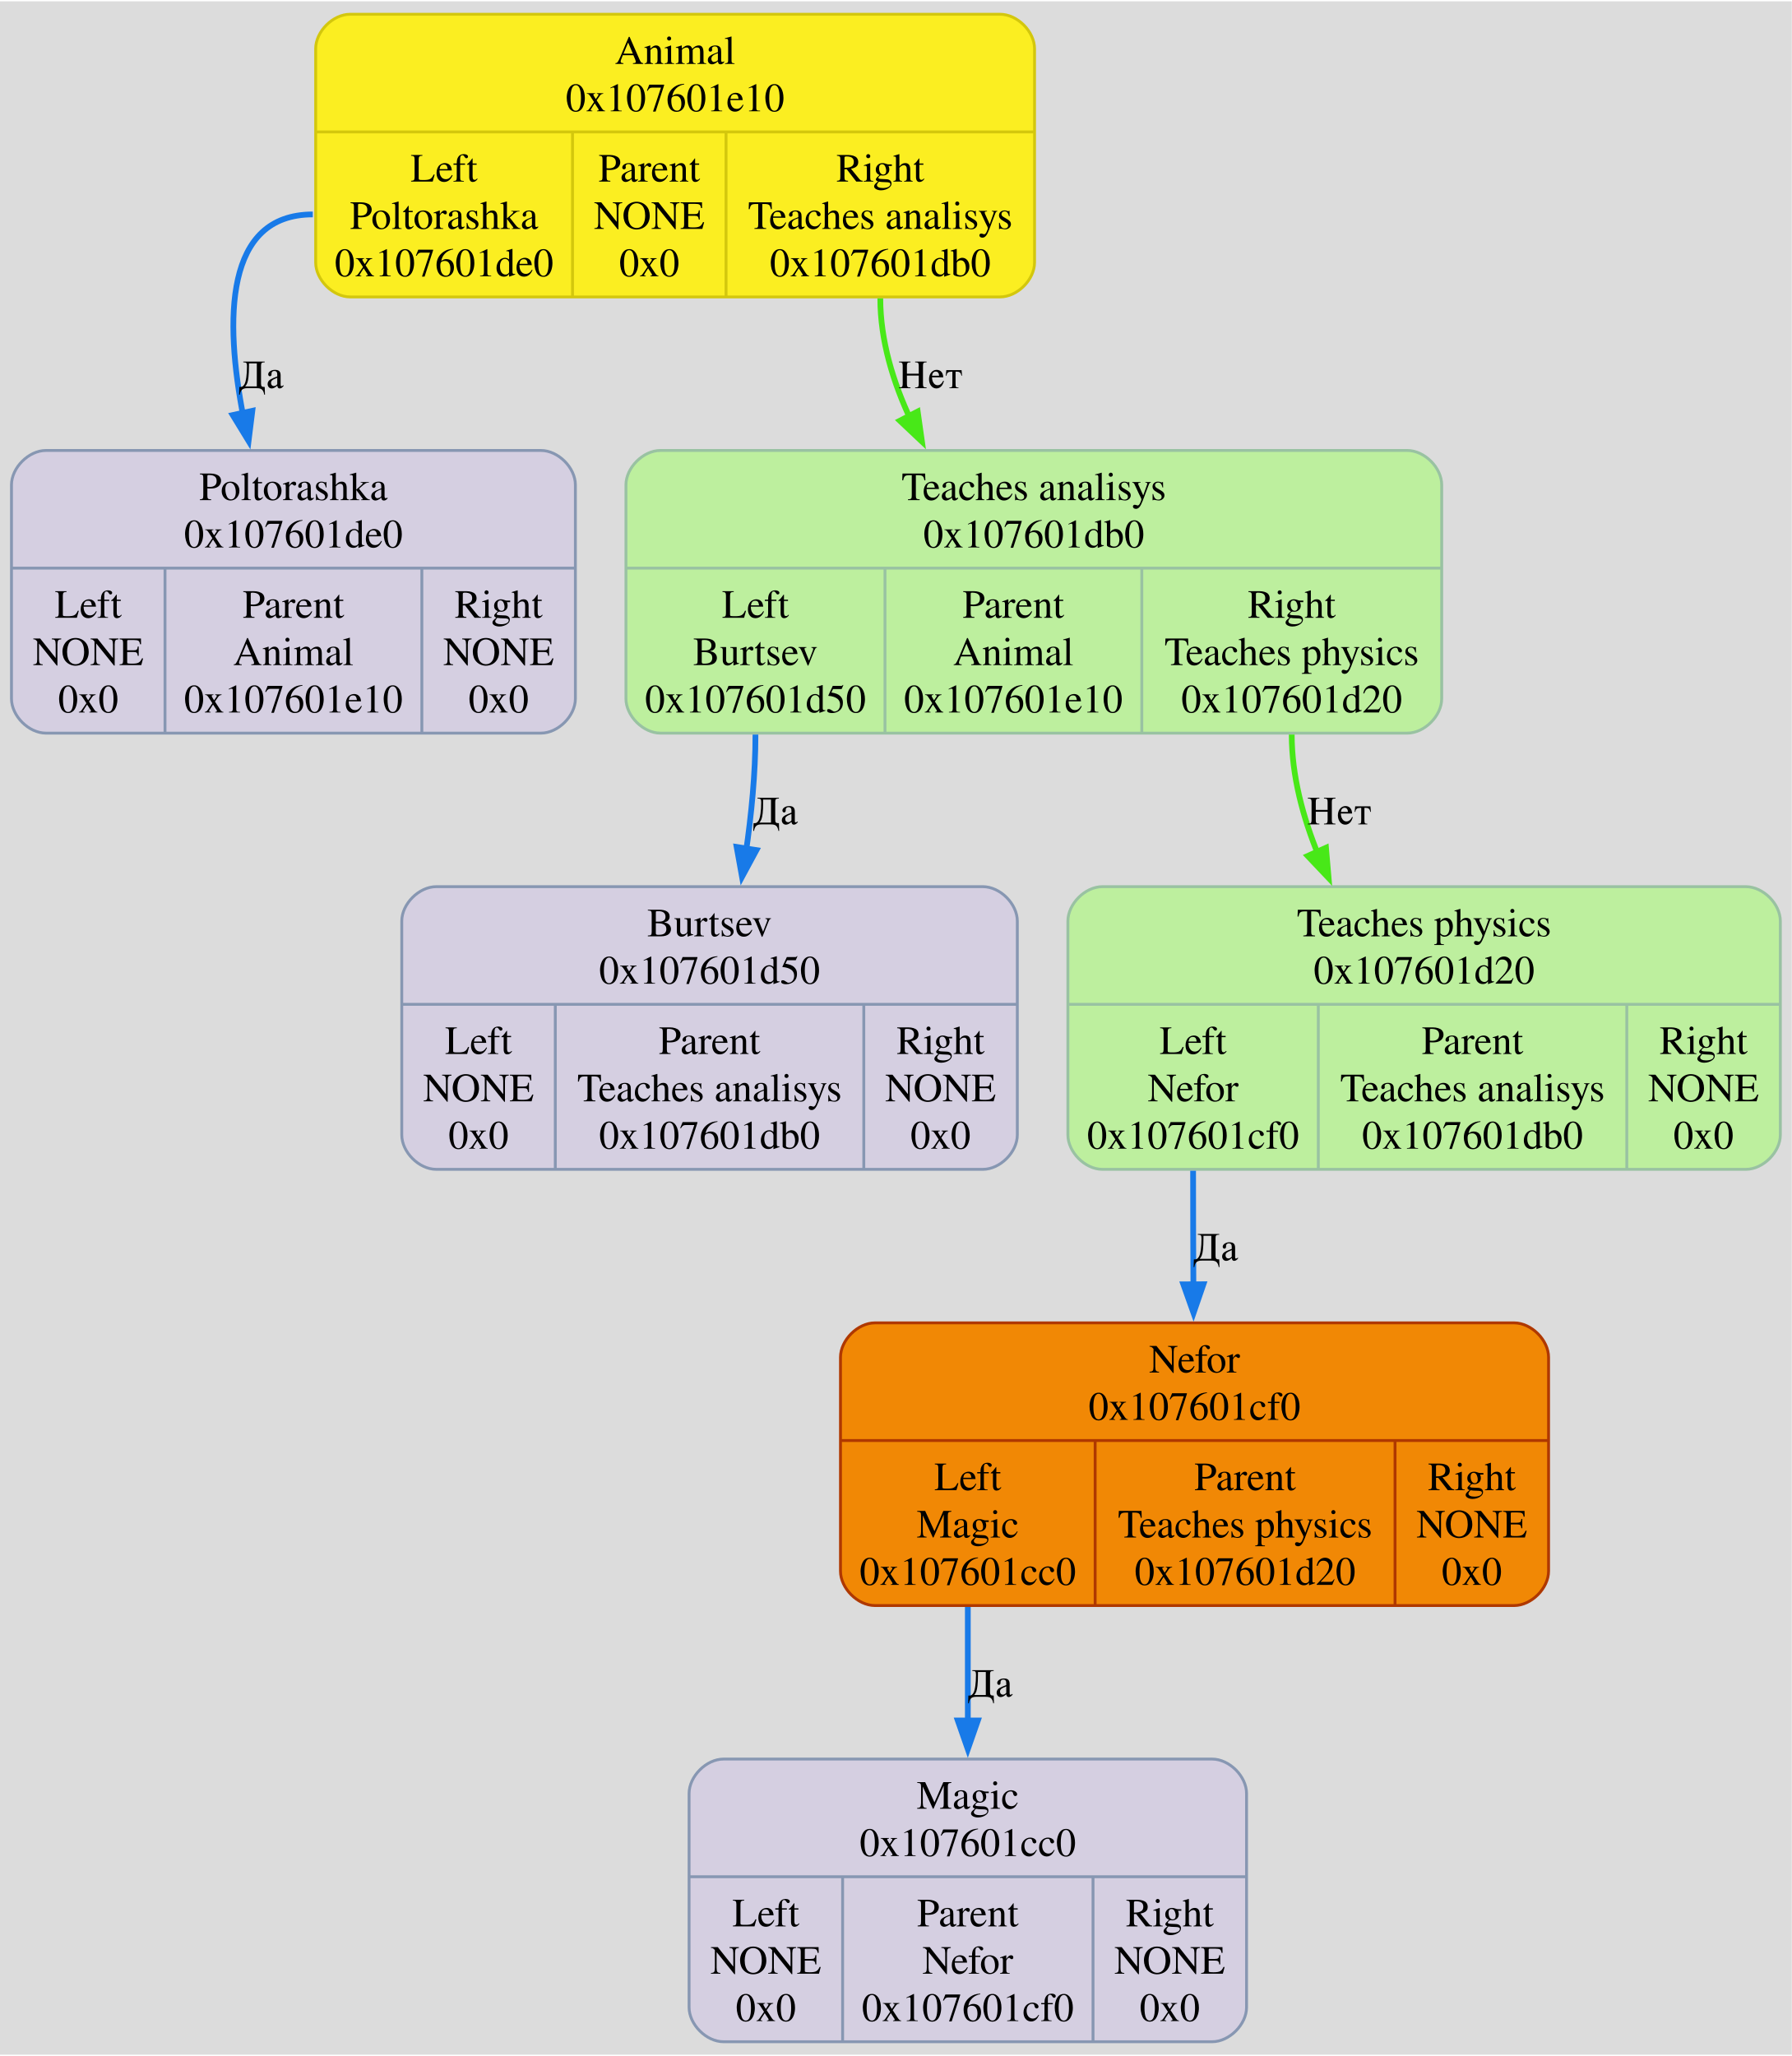
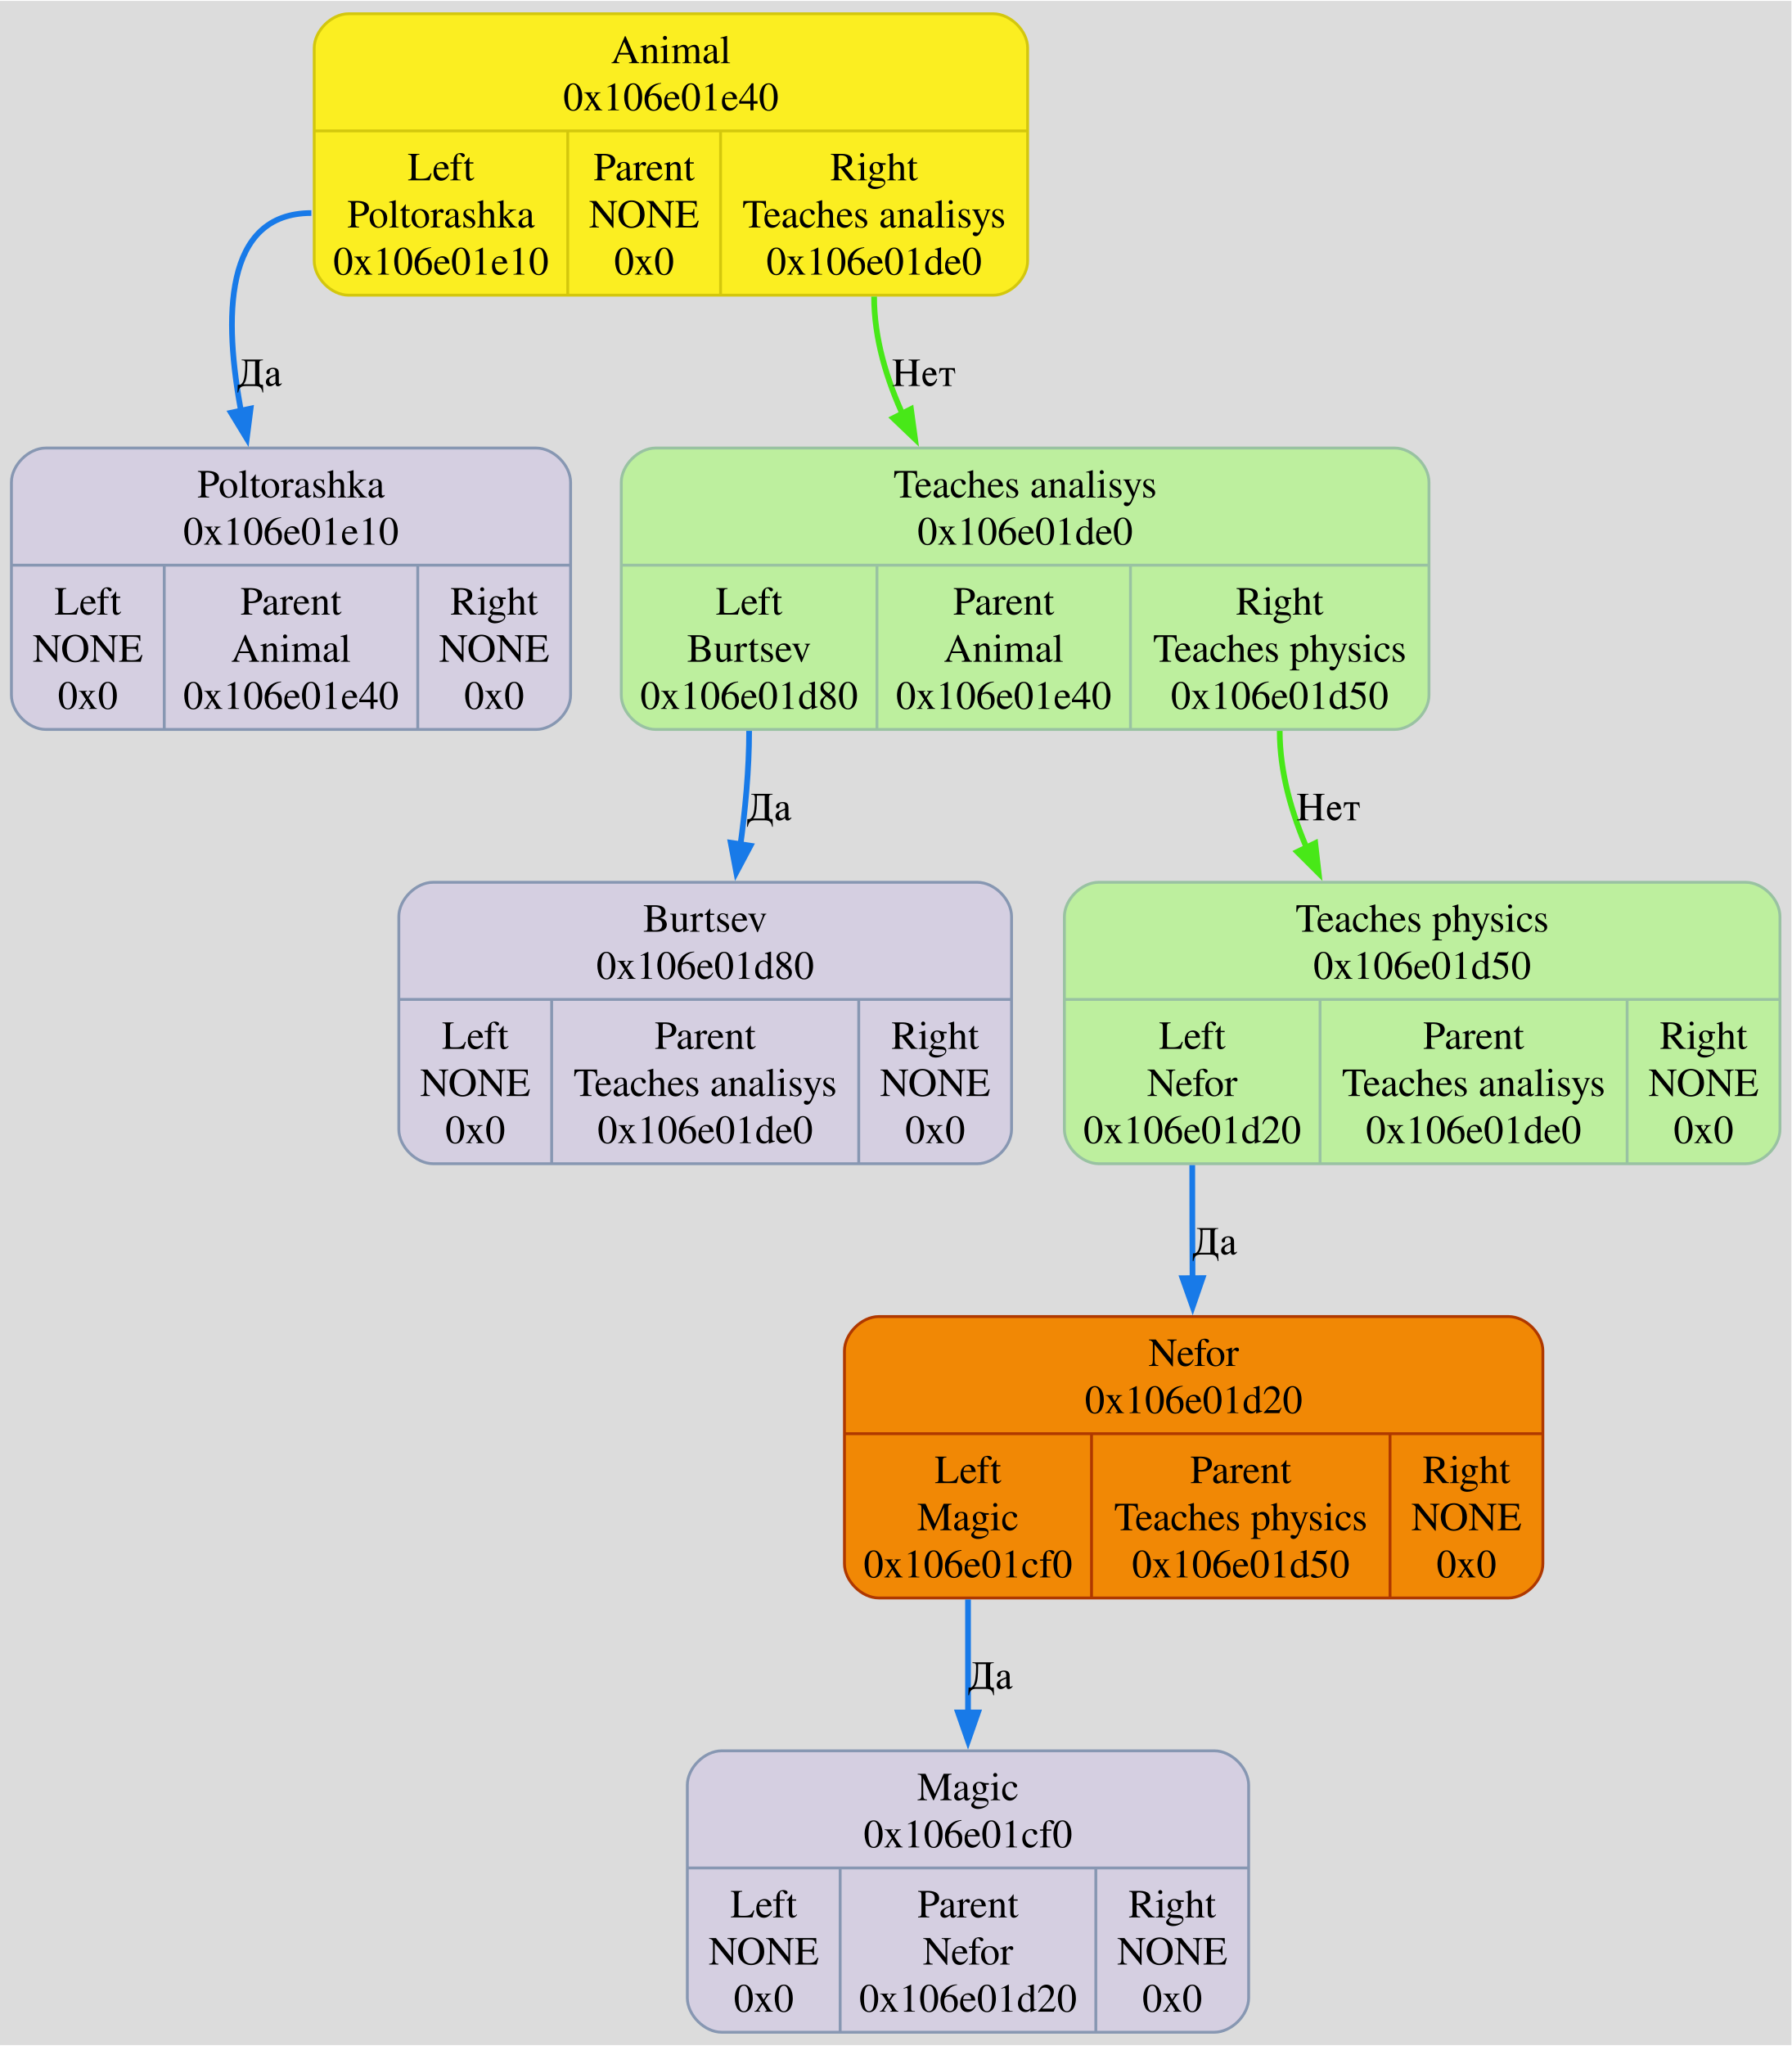
- <svg xmlns="http://www.w3.org/2000/svg" width="624pt" height="716pt" viewBox="0.00 0.00 624.38 715.50">
+ <svg xmlns="http://www.w3.org/2000/svg" width="627pt" height="716pt" viewBox="0.00 0.00 627.12 715.50">
  <g id="graph0" class="graph" transform="scale(1 1) rotate(0) translate(4 711.5)">
-     <polygon fill="#dcdcdc" stroke="none" points="-4,4 -4,-711.5 620.38,-711.5 620.38,4 -4,4" />
+     <polygon fill="#dcdcdc" stroke="none" points="-4,4 -4,-711.5 623.12,-711.5 623.12,4 -4,4" />
    <g id="node1" class="node">
-       <path fill="#fbee21" stroke="#d3c70d" d="M118,-608.5C118,-608.5 344.5,-608.5 344.5,-608.5 350.5,-608.5 356.5,-614.5 356.5,-620.5 356.5,-620.5 356.5,-695 356.5,-695 356.5,-701 350.5,-707 344.5,-707 344.5,-707 118,-707 118,-707 112,-707 106,-701 106,-695 106,-695 106,-620.5 106,-620.5 106,-614.5 112,-608.5 118,-608.5" />
-       <text text-anchor="middle" x="231.25" y="-689.7" font-family="Times,serif" font-size="14.00" fill="#000000">Animal</text>
-       <text text-anchor="middle" x="231.25" y="-673.2" font-family="Times,serif" font-size="14.00" fill="#000000">0x107601e10</text>
-       <polyline fill="none" stroke="#d3c70d" points="106,-666 356.5,-666" />
-       <text text-anchor="middle" x="150.75" y="-648.7" font-family="Times,serif" font-size="14.00" fill="#000000">Left</text>
-       <text text-anchor="middle" x="150.75" y="-632.2" font-family="Times,serif" font-size="14.00" fill="#000000">Poltorashka</text>
-       <text text-anchor="middle" x="150.75" y="-615.7" font-family="Times,serif" font-size="14.00" fill="#000000">0x107601de0</text>
-       <polyline fill="none" stroke="#d3c70d" points="195.5,-608.5 195.5,-666" />
-       <text text-anchor="middle" x="222.25" y="-648.7" font-family="Times,serif" font-size="14.00" fill="#000000">Parent</text>
-       <text text-anchor="middle" x="222.25" y="-632.2" font-family="Times,serif" font-size="14.00" fill="#000000">NONE</text>
-       <text text-anchor="middle" x="222.25" y="-615.7" font-family="Times,serif" font-size="14.00" fill="#000000">0x0</text>
-       <polyline fill="none" stroke="#d3c70d" points="249,-608.5 249,-666" />
-       <text text-anchor="middle" x="302.75" y="-648.7" font-family="Times,serif" font-size="14.00" fill="#000000">Right</text>
-       <text text-anchor="middle" x="302.75" y="-632.2" font-family="Times,serif" font-size="14.00" fill="#000000">Teaches analisys</text>
-       <text text-anchor="middle" x="302.75" y="-615.7" font-family="Times,serif" font-size="14.00" fill="#000000">0x107601db0</text>
+       <path fill="#fbee21" stroke="#d3c70d" d="M118,-608.5C118,-608.5 343.75,-608.5 343.75,-608.5 349.75,-608.5 355.75,-614.5 355.75,-620.5 355.75,-620.5 355.75,-695 355.75,-695 355.75,-701 349.75,-707 343.75,-707 343.75,-707 118,-707 118,-707 112,-707 106,-701 106,-695 106,-695 106,-620.5 106,-620.5 106,-614.5 112,-608.5 118,-608.5" />
+       <text text-anchor="middle" x="230.88" y="-689.7" font-family="Times,serif" font-size="14.00" fill="#000000">Animal</text>
+       <text text-anchor="middle" x="230.88" y="-673.2" font-family="Times,serif" font-size="14.00" fill="#000000">0x106e01e40</text>
+       <polyline fill="none" stroke="#d3c70d" points="106,-666 355.75,-666" />
+       <text text-anchor="middle" x="150.38" y="-648.7" font-family="Times,serif" font-size="14.00" fill="#000000">Left</text>
+       <text text-anchor="middle" x="150.38" y="-632.2" font-family="Times,serif" font-size="14.00" fill="#000000">Poltorashka</text>
+       <text text-anchor="middle" x="150.38" y="-615.7" font-family="Times,serif" font-size="14.00" fill="#000000">0x106e01e10</text>
+       <polyline fill="none" stroke="#d3c70d" points="194.75,-608.5 194.75,-666" />
+       <text text-anchor="middle" x="221.5" y="-648.7" font-family="Times,serif" font-size="14.00" fill="#000000">Parent</text>
+       <text text-anchor="middle" x="221.5" y="-632.2" font-family="Times,serif" font-size="14.00" fill="#000000">NONE</text>
+       <text text-anchor="middle" x="221.5" y="-615.7" font-family="Times,serif" font-size="14.00" fill="#000000">0x0</text>
+       <polyline fill="none" stroke="#d3c70d" points="248.25,-608.5 248.25,-666" />
+       <text text-anchor="middle" x="302" y="-648.7" font-family="Times,serif" font-size="14.00" fill="#000000">Right</text>
+       <text text-anchor="middle" x="302" y="-632.2" font-family="Times,serif" font-size="14.00" fill="#000000">Teaches analisys</text>
+       <text text-anchor="middle" x="302" y="-615.7" font-family="Times,serif" font-size="14.00" fill="#000000">0x106e01de0</text>
    </g>
    <g id="node2" class="node">
-       <path fill="#d5cfe1" stroke="#8797b2" d="M12,-456.5C12,-456.5 184.5,-456.5 184.5,-456.5 190.5,-456.5 196.5,-462.5 196.5,-468.5 196.5,-468.5 196.5,-543 196.5,-543 196.5,-549 190.5,-555 184.5,-555 184.5,-555 12,-555 12,-555 6,-555 0,-549 0,-543 0,-543 0,-468.5 0,-468.5 0,-462.5 6,-456.5 12,-456.5" />
-       <text text-anchor="middle" x="98.25" y="-537.7" font-family="Times,serif" font-size="14.00" fill="#000000">Poltorashka</text>
-       <text text-anchor="middle" x="98.25" y="-521.2" font-family="Times,serif" font-size="14.00" fill="#000000">0x107601de0</text>
-       <polyline fill="none" stroke="#8797b2" points="0,-514 196.5,-514" />
+       <path fill="#d5cfe1" stroke="#8797b2" d="M12,-456.5C12,-456.5 183.75,-456.5 183.75,-456.5 189.75,-456.5 195.75,-462.5 195.75,-468.5 195.75,-468.5 195.75,-543 195.75,-543 195.75,-549 189.75,-555 183.75,-555 183.75,-555 12,-555 12,-555 6,-555 0,-549 0,-543 0,-543 0,-468.5 0,-468.5 0,-462.5 6,-456.5 12,-456.5" />
+       <text text-anchor="middle" x="97.88" y="-537.7" font-family="Times,serif" font-size="14.00" fill="#000000">Poltorashka</text>
+       <text text-anchor="middle" x="97.88" y="-521.2" font-family="Times,serif" font-size="14.00" fill="#000000">0x106e01e10</text>
+       <polyline fill="none" stroke="#8797b2" points="0,-514 195.75,-514" />
      <text text-anchor="middle" x="26.75" y="-496.7" font-family="Times,serif" font-size="14.00" fill="#000000">Left</text>
      <text text-anchor="middle" x="26.75" y="-480.2" font-family="Times,serif" font-size="14.00" fill="#000000">NONE</text>
      <text text-anchor="middle" x="26.75" y="-463.7" font-family="Times,serif" font-size="14.00" fill="#000000">0x0</text>
      <polyline fill="none" stroke="#8797b2" points="53.5,-456.5 53.5,-514" />
-       <text text-anchor="middle" x="98.25" y="-496.7" font-family="Times,serif" font-size="14.00" fill="#000000">Parent</text>
-       <text text-anchor="middle" x="98.25" y="-480.2" font-family="Times,serif" font-size="14.00" fill="#000000">Animal</text>
-       <text text-anchor="middle" x="98.25" y="-463.7" font-family="Times,serif" font-size="14.00" fill="#000000">0x107601e10</text>
-       <polyline fill="none" stroke="#8797b2" points="143,-456.5 143,-514" />
-       <text text-anchor="middle" x="169.75" y="-496.7" font-family="Times,serif" font-size="14.00" fill="#000000">Right</text>
-       <text text-anchor="middle" x="169.75" y="-480.2" font-family="Times,serif" font-size="14.00" fill="#000000">NONE</text>
-       <text text-anchor="middle" x="169.75" y="-463.7" font-family="Times,serif" font-size="14.00" fill="#000000">0x0</text>
+       <text text-anchor="middle" x="97.88" y="-496.7" font-family="Times,serif" font-size="14.00" fill="#000000">Parent</text>
+       <text text-anchor="middle" x="97.88" y="-480.2" font-family="Times,serif" font-size="14.00" fill="#000000">Animal</text>
+       <text text-anchor="middle" x="97.88" y="-463.7" font-family="Times,serif" font-size="14.00" fill="#000000">0x106e01e40</text>
+       <polyline fill="none" stroke="#8797b2" points="142.25,-456.5 142.25,-514" />
+       <text text-anchor="middle" x="169" y="-496.7" font-family="Times,serif" font-size="14.00" fill="#000000">Right</text>
+       <text text-anchor="middle" x="169" y="-480.2" font-family="Times,serif" font-size="14.00" fill="#000000">NONE</text>
+       <text text-anchor="middle" x="169" y="-463.7" font-family="Times,serif" font-size="14.00" fill="#000000">0x0</text>
    </g>
    <g id="edge1" class="edge">
-       <path fill="none" stroke="#187ae8" stroke-width="2" d="M105,-637.25C74.29,-637.25 74.17,-600.77 80.87,-566.38" />
-       <polygon fill="#187ae8" stroke="#187ae8" stroke-width="2" points="83.93,-568.82 82.62,-558.3 77.09,-567.34 83.93,-568.82" />
-       <text text-anchor="middle" x="87.09" y="-576.7" font-family="Times,serif" font-size="14.00">Да</text>
+       <path fill="none" stroke="#187ae8" stroke-width="2" d="M105,-637.25C74.29,-637.25 74.06,-600.77 80.67,-566.38" />
+       <polygon fill="#187ae8" stroke="#187ae8" stroke-width="2" points="83.73,-568.81 82.39,-558.3 76.88,-567.35 83.73,-568.81" />
+       <text text-anchor="middle" x="86.91" y="-576.7" font-family="Times,serif" font-size="14.00">Да</text>
    </g>
    <g id="node4" class="node">
-       <path fill="#bdef9e" stroke="#99c2a2" d="M226.12,-456.5C226.12,-456.5 486.38,-456.5 486.38,-456.5 492.38,-456.5 498.38,-462.5 498.38,-468.5 498.38,-468.5 498.38,-543 498.38,-543 498.38,-549 492.38,-555 486.38,-555 486.38,-555 226.12,-555 226.12,-555 220.12,-555 214.12,-549 214.12,-543 214.12,-543 214.12,-468.5 214.12,-468.5 214.12,-462.5 220.12,-456.5 226.12,-456.5" />
-       <text text-anchor="middle" x="356.25" y="-537.7" font-family="Times,serif" font-size="14.00" fill="#000000">Teaches analisys</text>
-       <text text-anchor="middle" x="356.25" y="-521.2" font-family="Times,serif" font-size="14.00" fill="#000000">0x107601db0</text>
-       <polyline fill="none" stroke="#99c2a2" points="214.12,-514 498.38,-514" />
-       <text text-anchor="middle" x="259.25" y="-496.7" font-family="Times,serif" font-size="14.00" fill="#000000">Left</text>
-       <text text-anchor="middle" x="259.25" y="-480.2" font-family="Times,serif" font-size="14.00" fill="#000000">Burtsev</text>
-       <text text-anchor="middle" x="259.25" y="-463.7" font-family="Times,serif" font-size="14.00" fill="#000000">0x107601d50</text>
-       <polyline fill="none" stroke="#99c2a2" points="304.38,-456.5 304.38,-514" />
-       <text text-anchor="middle" x="349.12" y="-496.7" font-family="Times,serif" font-size="14.00" fill="#000000">Parent</text>
-       <text text-anchor="middle" x="349.12" y="-480.2" font-family="Times,serif" font-size="14.00" fill="#000000">Animal</text>
-       <text text-anchor="middle" x="349.12" y="-463.7" font-family="Times,serif" font-size="14.00" fill="#000000">0x107601e10</text>
-       <polyline fill="none" stroke="#99c2a2" points="393.88,-456.5 393.88,-514" />
-       <text text-anchor="middle" x="446.12" y="-496.7" font-family="Times,serif" font-size="14.00" fill="#000000">Right</text>
-       <text text-anchor="middle" x="446.12" y="-480.2" font-family="Times,serif" font-size="14.00" fill="#000000">Teaches physics</text>
-       <text text-anchor="middle" x="446.12" y="-463.7" font-family="Times,serif" font-size="14.00" fill="#000000">0x107601d20</text>
+       <path fill="#bdef9e" stroke="#99c2a2" d="M225.5,-456.5C225.5,-456.5 484.25,-456.5 484.25,-456.5 490.25,-456.5 496.25,-462.5 496.25,-468.5 496.25,-468.5 496.25,-543 496.25,-543 496.25,-549 490.25,-555 484.25,-555 484.25,-555 225.5,-555 225.5,-555 219.5,-555 213.5,-549 213.5,-543 213.5,-543 213.5,-468.5 213.5,-468.5 213.5,-462.5 219.5,-456.5 225.5,-456.5" />
+       <text text-anchor="middle" x="354.88" y="-537.7" font-family="Times,serif" font-size="14.00" fill="#000000">Teaches analisys</text>
+       <text text-anchor="middle" x="354.88" y="-521.2" font-family="Times,serif" font-size="14.00" fill="#000000">0x106e01de0</text>
+       <polyline fill="none" stroke="#99c2a2" points="213.5,-514 496.25,-514" />
+       <text text-anchor="middle" x="258.25" y="-496.7" font-family="Times,serif" font-size="14.00" fill="#000000">Left</text>
+       <text text-anchor="middle" x="258.25" y="-480.2" font-family="Times,serif" font-size="14.00" fill="#000000">Burtsev</text>
+       <text text-anchor="middle" x="258.25" y="-463.7" font-family="Times,serif" font-size="14.00" fill="#000000">0x106e01d80</text>
+       <polyline fill="none" stroke="#99c2a2" points="303,-456.5 303,-514" />
+       <text text-anchor="middle" x="347.38" y="-496.7" font-family="Times,serif" font-size="14.00" fill="#000000">Parent</text>
+       <text text-anchor="middle" x="347.38" y="-480.2" font-family="Times,serif" font-size="14.00" fill="#000000">Animal</text>
+       <text text-anchor="middle" x="347.38" y="-463.7" font-family="Times,serif" font-size="14.00" fill="#000000">0x106e01e40</text>
+       <polyline fill="none" stroke="#99c2a2" points="391.75,-456.5 391.75,-514" />
+       <text text-anchor="middle" x="444" y="-496.7" font-family="Times,serif" font-size="14.00" fill="#000000">Right</text>
+       <text text-anchor="middle" x="444" y="-480.2" font-family="Times,serif" font-size="14.00" fill="#000000">Teaches physics</text>
+       <text text-anchor="middle" x="444" y="-463.7" font-family="Times,serif" font-size="14.00" fill="#000000">0x106e01d50</text>
    </g>
    <g id="edge6" class="edge">
-       <path fill="none" stroke="#48e818" stroke-width="2" d="M302.75,-608C302.75,-593.35 307.19,-578.74 313.5,-565.36" />
-       <polygon fill="#48e818" stroke="#48e818" stroke-width="2" points="315.78,-568.57 317.27,-558.08 309.56,-565.36 315.78,-568.57" />
-       <text text-anchor="middle" x="320.25" y="-576.7" font-family="Times,serif" font-size="14.00">Нет</text>
+       <path fill="none" stroke="#48e818" stroke-width="2" d="M302,-608C302,-593.38 306.38,-578.79 312.63,-565.42" />
+       <polygon fill="#48e818" stroke="#48e818" stroke-width="2" points="314.91,-568.64 316.34,-558.14 308.68,-565.46 314.91,-568.64" />
+       <text text-anchor="middle" x="319.43" y="-576.7" font-family="Times,serif" font-size="14.00">Нет</text>
    </g>
    <g id="node3" class="node">
-       <path fill="#f18805" stroke="#af3800" d="M300.88,-152.5C300.88,-152.5 523.62,-152.5 523.62,-152.5 529.62,-152.5 535.62,-158.5 535.62,-164.5 535.62,-164.5 535.62,-239 535.62,-239 535.62,-245 529.62,-251 523.62,-251 523.62,-251 300.88,-251 300.88,-251 294.88,-251 288.88,-245 288.88,-239 288.88,-239 288.88,-164.5 288.88,-164.5 288.88,-158.5 294.88,-152.5 300.88,-152.5" />
-       <text text-anchor="middle" x="412.25" y="-233.7" font-family="Times,serif" font-size="14.00" fill="#000000">Nefor</text>
-       <text text-anchor="middle" x="412.25" y="-217.2" font-family="Times,serif" font-size="14.00" fill="#000000">0x107601cf0</text>
-       <polyline fill="none" stroke="#af3800" points="288.88,-210 535.62,-210" />
-       <text text-anchor="middle" x="333.25" y="-192.7" font-family="Times,serif" font-size="14.00" fill="#000000">Left</text>
-       <text text-anchor="middle" x="333.25" y="-176.2" font-family="Times,serif" font-size="14.00" fill="#000000">Magic</text>
-       <text text-anchor="middle" x="333.25" y="-159.7" font-family="Times,serif" font-size="14.00" fill="#000000">0x107601cc0</text>
-       <polyline fill="none" stroke="#af3800" points="377.62,-152.5 377.62,-210" />
-       <text text-anchor="middle" x="429.88" y="-192.7" font-family="Times,serif" font-size="14.00" fill="#000000">Parent</text>
-       <text text-anchor="middle" x="429.88" y="-176.2" font-family="Times,serif" font-size="14.00" fill="#000000">Teaches physics</text>
-       <text text-anchor="middle" x="429.88" y="-159.7" font-family="Times,serif" font-size="14.00" fill="#000000">0x107601d20</text>
-       <polyline fill="none" stroke="#af3800" points="482.12,-152.5 482.12,-210" />
-       <text text-anchor="middle" x="508.88" y="-192.7" font-family="Times,serif" font-size="14.00" fill="#000000">Right</text>
-       <text text-anchor="middle" x="508.88" y="-176.2" font-family="Times,serif" font-size="14.00" fill="#000000">NONE</text>
-       <text text-anchor="middle" x="508.88" y="-159.7" font-family="Times,serif" font-size="14.00" fill="#000000">0x0</text>
+       <path fill="#f18805" stroke="#af3800" d="M303.62,-152.5C303.62,-152.5 524.12,-152.5 524.12,-152.5 530.12,-152.5 536.12,-158.5 536.12,-164.5 536.12,-164.5 536.12,-239 536.12,-239 536.12,-245 530.12,-251 524.12,-251 524.12,-251 303.62,-251 303.62,-251 297.62,-251 291.62,-245 291.62,-239 291.62,-239 291.62,-164.5 291.62,-164.5 291.62,-158.5 297.62,-152.5 303.62,-152.5" />
+       <text text-anchor="middle" x="413.88" y="-233.7" font-family="Times,serif" font-size="14.00" fill="#000000">Nefor</text>
+       <text text-anchor="middle" x="413.88" y="-217.2" font-family="Times,serif" font-size="14.00" fill="#000000">0x106e01d20</text>
+       <polyline fill="none" stroke="#af3800" points="291.62,-210 536.12,-210" />
+       <text text-anchor="middle" x="334.88" y="-192.7" font-family="Times,serif" font-size="14.00" fill="#000000">Left</text>
+       <text text-anchor="middle" x="334.88" y="-176.2" font-family="Times,serif" font-size="14.00" fill="#000000">Magic</text>
+       <text text-anchor="middle" x="334.88" y="-159.7" font-family="Times,serif" font-size="14.00" fill="#000000">0x106e01cf0</text>
+       <polyline fill="none" stroke="#af3800" points="378.12,-152.5 378.12,-210" />
+       <text text-anchor="middle" x="430.38" y="-192.7" font-family="Times,serif" font-size="14.00" fill="#000000">Parent</text>
+       <text text-anchor="middle" x="430.38" y="-176.2" font-family="Times,serif" font-size="14.00" fill="#000000">Teaches physics</text>
+       <text text-anchor="middle" x="430.38" y="-159.7" font-family="Times,serif" font-size="14.00" fill="#000000">0x106e01d50</text>
+       <polyline fill="none" stroke="#af3800" points="482.62,-152.5 482.62,-210" />
+       <text text-anchor="middle" x="509.38" y="-192.7" font-family="Times,serif" font-size="14.00" fill="#000000">Right</text>
+       <text text-anchor="middle" x="509.38" y="-176.2" font-family="Times,serif" font-size="14.00" fill="#000000">NONE</text>
+       <text text-anchor="middle" x="509.38" y="-159.7" font-family="Times,serif" font-size="14.00" fill="#000000">0x0</text>
    </g>
    <g id="node7" class="node">
-       <path fill="#d5cfe1" stroke="#8797b2" d="M248.12,-0.5C248.12,-0.5 418.38,-0.5 418.38,-0.5 424.38,-0.5 430.38,-6.5 430.38,-12.5 430.38,-12.5 430.38,-87 430.38,-87 430.38,-93 424.38,-99 418.38,-99 418.38,-99 248.12,-99 248.12,-99 242.12,-99 236.12,-93 236.12,-87 236.12,-87 236.12,-12.5 236.12,-12.5 236.12,-6.5 242.12,-0.5 248.12,-0.5" />
-       <text text-anchor="middle" x="333.25" y="-81.7" font-family="Times,serif" font-size="14.00" fill="#000000">Magic</text>
-       <text text-anchor="middle" x="333.25" y="-65.2" font-family="Times,serif" font-size="14.00" fill="#000000">0x107601cc0</text>
-       <polyline fill="none" stroke="#8797b2" points="236.12,-58 430.38,-58" />
-       <text text-anchor="middle" x="262.88" y="-40.7" font-family="Times,serif" font-size="14.00" fill="#000000">Left</text>
-       <text text-anchor="middle" x="262.88" y="-24.2" font-family="Times,serif" font-size="14.00" fill="#000000">NONE</text>
-       <text text-anchor="middle" x="262.88" y="-7.7" font-family="Times,serif" font-size="14.00" fill="#000000">0x0</text>
-       <polyline fill="none" stroke="#8797b2" points="289.62,-0.5 289.62,-58" />
-       <text text-anchor="middle" x="333.25" y="-40.7" font-family="Times,serif" font-size="14.00" fill="#000000">Parent</text>
-       <text text-anchor="middle" x="333.25" y="-24.2" font-family="Times,serif" font-size="14.00" fill="#000000">Nefor</text>
-       <text text-anchor="middle" x="333.25" y="-7.7" font-family="Times,serif" font-size="14.00" fill="#000000">0x107601cf0</text>
-       <polyline fill="none" stroke="#8797b2" points="376.88,-0.5 376.88,-58" />
-       <text text-anchor="middle" x="403.62" y="-40.7" font-family="Times,serif" font-size="14.00" fill="#000000">Right</text>
-       <text text-anchor="middle" x="403.62" y="-24.2" font-family="Times,serif" font-size="14.00" fill="#000000">NONE</text>
-       <text text-anchor="middle" x="403.62" y="-7.7" font-family="Times,serif" font-size="14.00" fill="#000000">0x0</text>
+       <path fill="#d5cfe1" stroke="#8797b2" d="M248.62,-0.5C248.62,-0.5 421.12,-0.5 421.12,-0.5 427.12,-0.5 433.12,-6.5 433.12,-12.5 433.12,-12.5 433.12,-87 433.12,-87 433.12,-93 427.12,-99 421.12,-99 421.12,-99 248.62,-99 248.62,-99 242.62,-99 236.62,-93 236.62,-87 236.62,-87 236.62,-12.5 236.62,-12.5 236.62,-6.5 242.62,-0.5 248.62,-0.5" />
+       <text text-anchor="middle" x="334.88" y="-81.7" font-family="Times,serif" font-size="14.00" fill="#000000">Magic</text>
+       <text text-anchor="middle" x="334.88" y="-65.2" font-family="Times,serif" font-size="14.00" fill="#000000">0x106e01cf0</text>
+       <polyline fill="none" stroke="#8797b2" points="236.62,-58 433.12,-58" />
+       <text text-anchor="middle" x="263.38" y="-40.7" font-family="Times,serif" font-size="14.00" fill="#000000">Left</text>
+       <text text-anchor="middle" x="263.38" y="-24.2" font-family="Times,serif" font-size="14.00" fill="#000000">NONE</text>
+       <text text-anchor="middle" x="263.38" y="-7.7" font-family="Times,serif" font-size="14.00" fill="#000000">0x0</text>
+       <polyline fill="none" stroke="#8797b2" points="290.12,-0.5 290.12,-58" />
+       <text text-anchor="middle" x="334.88" y="-40.7" font-family="Times,serif" font-size="14.00" fill="#000000">Parent</text>
+       <text text-anchor="middle" x="334.88" y="-24.2" font-family="Times,serif" font-size="14.00" fill="#000000">Nefor</text>
+       <text text-anchor="middle" x="334.88" y="-7.7" font-family="Times,serif" font-size="14.00" fill="#000000">0x106e01d20</text>
+       <polyline fill="none" stroke="#8797b2" points="379.62,-0.5 379.62,-58" />
+       <text text-anchor="middle" x="406.38" y="-40.7" font-family="Times,serif" font-size="14.00" fill="#000000">Right</text>
+       <text text-anchor="middle" x="406.38" y="-24.2" font-family="Times,serif" font-size="14.00" fill="#000000">NONE</text>
+       <text text-anchor="middle" x="406.38" y="-7.7" font-family="Times,serif" font-size="14.00" fill="#000000">0x0</text>
    </g>
    <g id="edge4" class="edge">
-       <path fill="none" stroke="#187ae8" stroke-width="2" d="M333.25,-152C333.25,-138.61 333.25,-124.22 333.25,-110.62" />
-       <polygon fill="#187ae8" stroke="#187ae8" stroke-width="2" points="336.75,-112.44 333.25,-102.44 329.75,-112.44 336.75,-112.44" />
-       <text text-anchor="middle" x="341.12" y="-120.7" font-family="Times,serif" font-size="14.00">Да</text>
+       <path fill="none" stroke="#187ae8" stroke-width="2" d="M334.88,-152C334.88,-138.61 334.88,-124.22 334.88,-110.62" />
+       <polygon fill="#187ae8" stroke="#187ae8" stroke-width="2" points="338.38,-112.44 334.88,-102.44 331.38,-112.44 338.38,-112.44" />
+       <text text-anchor="middle" x="342.75" y="-120.7" font-family="Times,serif" font-size="14.00">Да</text>
    </g>
    <g id="node5" class="node">
-       <path fill="#d5cfe1" stroke="#8797b2" d="M148,-304.5C148,-304.5 338.5,-304.5 338.5,-304.5 344.5,-304.5 350.5,-310.5 350.5,-316.5 350.5,-316.5 350.5,-391 350.5,-391 350.5,-397 344.5,-403 338.5,-403 338.5,-403 148,-403 148,-403 142,-403 136,-397 136,-391 136,-391 136,-316.5 136,-316.5 136,-310.5 142,-304.5 148,-304.5" />
-       <text text-anchor="middle" x="243.25" y="-385.7" font-family="Times,serif" font-size="14.00" fill="#000000">Burtsev</text>
-       <text text-anchor="middle" x="243.25" y="-369.2" font-family="Times,serif" font-size="14.00" fill="#000000">0x107601d50</text>
-       <polyline fill="none" stroke="#8797b2" points="136,-362 350.5,-362" />
-       <text text-anchor="middle" x="162.75" y="-344.7" font-family="Times,serif" font-size="14.00" fill="#000000">Left</text>
-       <text text-anchor="middle" x="162.75" y="-328.2" font-family="Times,serif" font-size="14.00" fill="#000000">NONE</text>
-       <text text-anchor="middle" x="162.75" y="-311.7" font-family="Times,serif" font-size="14.00" fill="#000000">0x0</text>
-       <polyline fill="none" stroke="#8797b2" points="189.5,-304.5 189.5,-362" />
-       <text text-anchor="middle" x="243.25" y="-344.7" font-family="Times,serif" font-size="14.00" fill="#000000">Parent</text>
-       <text text-anchor="middle" x="243.25" y="-328.2" font-family="Times,serif" font-size="14.00" fill="#000000">Teaches analisys</text>
-       <text text-anchor="middle" x="243.25" y="-311.7" font-family="Times,serif" font-size="14.00" fill="#000000">0x107601db0</text>
-       <polyline fill="none" stroke="#8797b2" points="297,-304.5 297,-362" />
-       <text text-anchor="middle" x="323.75" y="-344.7" font-family="Times,serif" font-size="14.00" fill="#000000">Right</text>
-       <text text-anchor="middle" x="323.75" y="-328.2" font-family="Times,serif" font-size="14.00" fill="#000000">NONE</text>
-       <text text-anchor="middle" x="323.75" y="-311.7" font-family="Times,serif" font-size="14.00" fill="#000000">0x0</text>
+       <path fill="#d5cfe1" stroke="#8797b2" d="M147.62,-304.5C147.62,-304.5 338.12,-304.5 338.12,-304.5 344.12,-304.5 350.12,-310.5 350.12,-316.5 350.12,-316.5 350.12,-391 350.12,-391 350.12,-397 344.12,-403 338.12,-403 338.12,-403 147.62,-403 147.62,-403 141.62,-403 135.62,-397 135.62,-391 135.62,-391 135.62,-316.5 135.62,-316.5 135.62,-310.5 141.62,-304.5 147.62,-304.5" />
+       <text text-anchor="middle" x="242.88" y="-385.7" font-family="Times,serif" font-size="14.00" fill="#000000">Burtsev</text>
+       <text text-anchor="middle" x="242.88" y="-369.2" font-family="Times,serif" font-size="14.00" fill="#000000">0x106e01d80</text>
+       <polyline fill="none" stroke="#8797b2" points="135.62,-362 350.12,-362" />
+       <text text-anchor="middle" x="162.38" y="-344.7" font-family="Times,serif" font-size="14.00" fill="#000000">Left</text>
+       <text text-anchor="middle" x="162.38" y="-328.2" font-family="Times,serif" font-size="14.00" fill="#000000">NONE</text>
+       <text text-anchor="middle" x="162.38" y="-311.7" font-family="Times,serif" font-size="14.00" fill="#000000">0x0</text>
+       <polyline fill="none" stroke="#8797b2" points="189.12,-304.5 189.12,-362" />
+       <text text-anchor="middle" x="242.88" y="-344.7" font-family="Times,serif" font-size="14.00" fill="#000000">Parent</text>
+       <text text-anchor="middle" x="242.88" y="-328.2" font-family="Times,serif" font-size="14.00" fill="#000000">Teaches analisys</text>
+       <text text-anchor="middle" x="242.88" y="-311.7" font-family="Times,serif" font-size="14.00" fill="#000000">0x106e01de0</text>
+       <polyline fill="none" stroke="#8797b2" points="296.62,-304.5 296.62,-362" />
+       <text text-anchor="middle" x="323.38" y="-344.7" font-family="Times,serif" font-size="14.00" fill="#000000">Right</text>
+       <text text-anchor="middle" x="323.38" y="-328.2" font-family="Times,serif" font-size="14.00" fill="#000000">NONE</text>
+       <text text-anchor="middle" x="323.38" y="-311.7" font-family="Times,serif" font-size="14.00" fill="#000000">0x0</text>
    </g>
    <g id="edge2" class="edge">
-       <path fill="none" stroke="#187ae8" stroke-width="2" d="M259.25,-456C259.25,-442.51 257.85,-428.14 255.87,-414.58" />
-       <polygon fill="#187ae8" stroke="#187ae8" stroke-width="2" points="259.6,-415.74 254.57,-406.42 252.69,-416.84 259.6,-415.74" />
-       <text text-anchor="middle" x="266.27" y="-424.7" font-family="Times,serif" font-size="14.00">Да</text>
+       <path fill="none" stroke="#187ae8" stroke-width="2" d="M258.25,-456C258.25,-442.53 256.9,-428.16 255.01,-414.6" />
+       <polygon fill="#187ae8" stroke="#187ae8" stroke-width="2" points="258.73,-415.8 253.76,-406.44 251.81,-416.85 258.73,-415.8" />
+       <text text-anchor="middle" x="265.31" y="-424.7" font-family="Times,serif" font-size="14.00">Да</text>
    </g>
    <g id="node6" class="node">
-       <path fill="#bdef9e" stroke="#99c2a2" d="M380.12,-304.5C380.12,-304.5 604.38,-304.5 604.38,-304.5 610.38,-304.5 616.38,-310.5 616.38,-316.5 616.38,-316.5 616.38,-391 616.38,-391 616.38,-397 610.38,-403 604.38,-403 604.38,-403 380.12,-403 380.12,-403 374.12,-403 368.12,-397 368.12,-391 368.12,-391 368.12,-316.5 368.12,-316.5 368.12,-310.5 374.12,-304.5 380.12,-304.5" />
-       <text text-anchor="middle" x="492.25" y="-385.7" font-family="Times,serif" font-size="14.00" fill="#000000">Teaches physics</text>
-       <text text-anchor="middle" x="492.25" y="-369.2" font-family="Times,serif" font-size="14.00" fill="#000000">0x107601d20</text>
-       <polyline fill="none" stroke="#99c2a2" points="368.12,-362 616.38,-362" />
-       <text text-anchor="middle" x="411.75" y="-344.7" font-family="Times,serif" font-size="14.00" fill="#000000">Left</text>
-       <text text-anchor="middle" x="411.75" y="-328.2" font-family="Times,serif" font-size="14.00" fill="#000000">Nefor</text>
-       <text text-anchor="middle" x="411.75" y="-311.7" font-family="Times,serif" font-size="14.00" fill="#000000">0x107601cf0</text>
-       <polyline fill="none" stroke="#99c2a2" points="455.38,-304.5 455.38,-362" />
-       <text text-anchor="middle" x="509.12" y="-344.7" font-family="Times,serif" font-size="14.00" fill="#000000">Parent</text>
-       <text text-anchor="middle" x="509.12" y="-328.2" font-family="Times,serif" font-size="14.00" fill="#000000">Teaches analisys</text>
-       <text text-anchor="middle" x="509.12" y="-311.7" font-family="Times,serif" font-size="14.00" fill="#000000">0x107601db0</text>
-       <polyline fill="none" stroke="#99c2a2" points="562.88,-304.5 562.88,-362" />
-       <text text-anchor="middle" x="589.62" y="-344.7" font-family="Times,serif" font-size="14.00" fill="#000000">Right</text>
-       <text text-anchor="middle" x="589.62" y="-328.2" font-family="Times,serif" font-size="14.00" fill="#000000">NONE</text>
-       <text text-anchor="middle" x="589.62" y="-311.7" font-family="Times,serif" font-size="14.00" fill="#000000">0x0</text>
+       <path fill="#bdef9e" stroke="#99c2a2" d="M380.62,-304.5C380.62,-304.5 607.12,-304.5 607.12,-304.5 613.12,-304.5 619.12,-310.5 619.12,-316.5 619.12,-316.5 619.12,-391 619.12,-391 619.12,-397 613.12,-403 607.12,-403 607.12,-403 380.62,-403 380.62,-403 374.62,-403 368.62,-397 368.62,-391 368.62,-391 368.62,-316.5 368.62,-316.5 368.62,-310.5 374.62,-304.5 380.62,-304.5" />
+       <text text-anchor="middle" x="493.88" y="-385.7" font-family="Times,serif" font-size="14.00" fill="#000000">Teaches physics</text>
+       <text text-anchor="middle" x="493.88" y="-369.2" font-family="Times,serif" font-size="14.00" fill="#000000">0x106e01d50</text>
+       <polyline fill="none" stroke="#99c2a2" points="368.62,-362 619.12,-362" />
+       <text text-anchor="middle" x="413.38" y="-344.7" font-family="Times,serif" font-size="14.00" fill="#000000">Left</text>
+       <text text-anchor="middle" x="413.38" y="-328.2" font-family="Times,serif" font-size="14.00" fill="#000000">Nefor</text>
+       <text text-anchor="middle" x="413.38" y="-311.7" font-family="Times,serif" font-size="14.00" fill="#000000">0x106e01d20</text>
+       <polyline fill="none" stroke="#99c2a2" points="458.12,-304.5 458.12,-362" />
+       <text text-anchor="middle" x="511.88" y="-344.7" font-family="Times,serif" font-size="14.00" fill="#000000">Parent</text>
+       <text text-anchor="middle" x="511.88" y="-328.2" font-family="Times,serif" font-size="14.00" fill="#000000">Teaches analisys</text>
+       <text text-anchor="middle" x="511.88" y="-311.7" font-family="Times,serif" font-size="14.00" fill="#000000">0x106e01de0</text>
+       <polyline fill="none" stroke="#99c2a2" points="565.62,-304.5 565.62,-362" />
+       <text text-anchor="middle" x="592.38" y="-344.7" font-family="Times,serif" font-size="14.00" fill="#000000">Right</text>
+       <text text-anchor="middle" x="592.38" y="-328.2" font-family="Times,serif" font-size="14.00" fill="#000000">NONE</text>
+       <text text-anchor="middle" x="592.38" y="-311.7" font-family="Times,serif" font-size="14.00" fill="#000000">0x0</text>
    </g>
    <g id="edge5" class="edge">
-       <path fill="none" stroke="#48e818" stroke-width="2" d="M446.12,-456C446.12,-441.67 450,-427.15 455.5,-413.74" />
-       <polygon fill="#48e818" stroke="#48e818" stroke-width="2" points="458.06,-416.57 458.97,-406.02 451.68,-413.7 458.06,-416.57" />
-       <text text-anchor="middle" x="462.72" y="-424.7" font-family="Times,serif" font-size="14.00">Нет</text>
+       <path fill="none" stroke="#48e818" stroke-width="2" d="M444,-456C444,-441.48 448.18,-426.88 454.12,-413.46" />
+       <polygon fill="#48e818" stroke="#48e818" stroke-width="2" points="456.44,-416.71 457.64,-406.18 450.14,-413.66 456.44,-416.71" />
+       <text text-anchor="middle" x="461.05" y="-424.7" font-family="Times,serif" font-size="14.00">Нет</text>
    </g>
    <g id="edge3" class="edge">
-       <path fill="none" stroke="#187ae8" stroke-width="2" d="M411.75,-304C411.75,-290.61 411.79,-276.22 411.86,-262.62" />
-       <polygon fill="#187ae8" stroke="#187ae8" stroke-width="2" points="415.35,-264.46 411.9,-254.44 408.35,-264.43 415.35,-264.46" />
-       <text text-anchor="middle" x="419.7" y="-272.7" font-family="Times,serif" font-size="14.00">Да</text>
+       <path fill="none" stroke="#187ae8" stroke-width="2" d="M413.38,-304C413.38,-290.61 413.42,-276.22 413.48,-262.62" />
+       <polygon fill="#187ae8" stroke="#187ae8" stroke-width="2" points="416.97,-264.46 413.52,-254.44 409.97,-264.43 416.97,-264.46" />
+       <text text-anchor="middle" x="421.32" y="-272.7" font-family="Times,serif" font-size="14.00">Да</text>
    </g>
  </g>
</svg>
